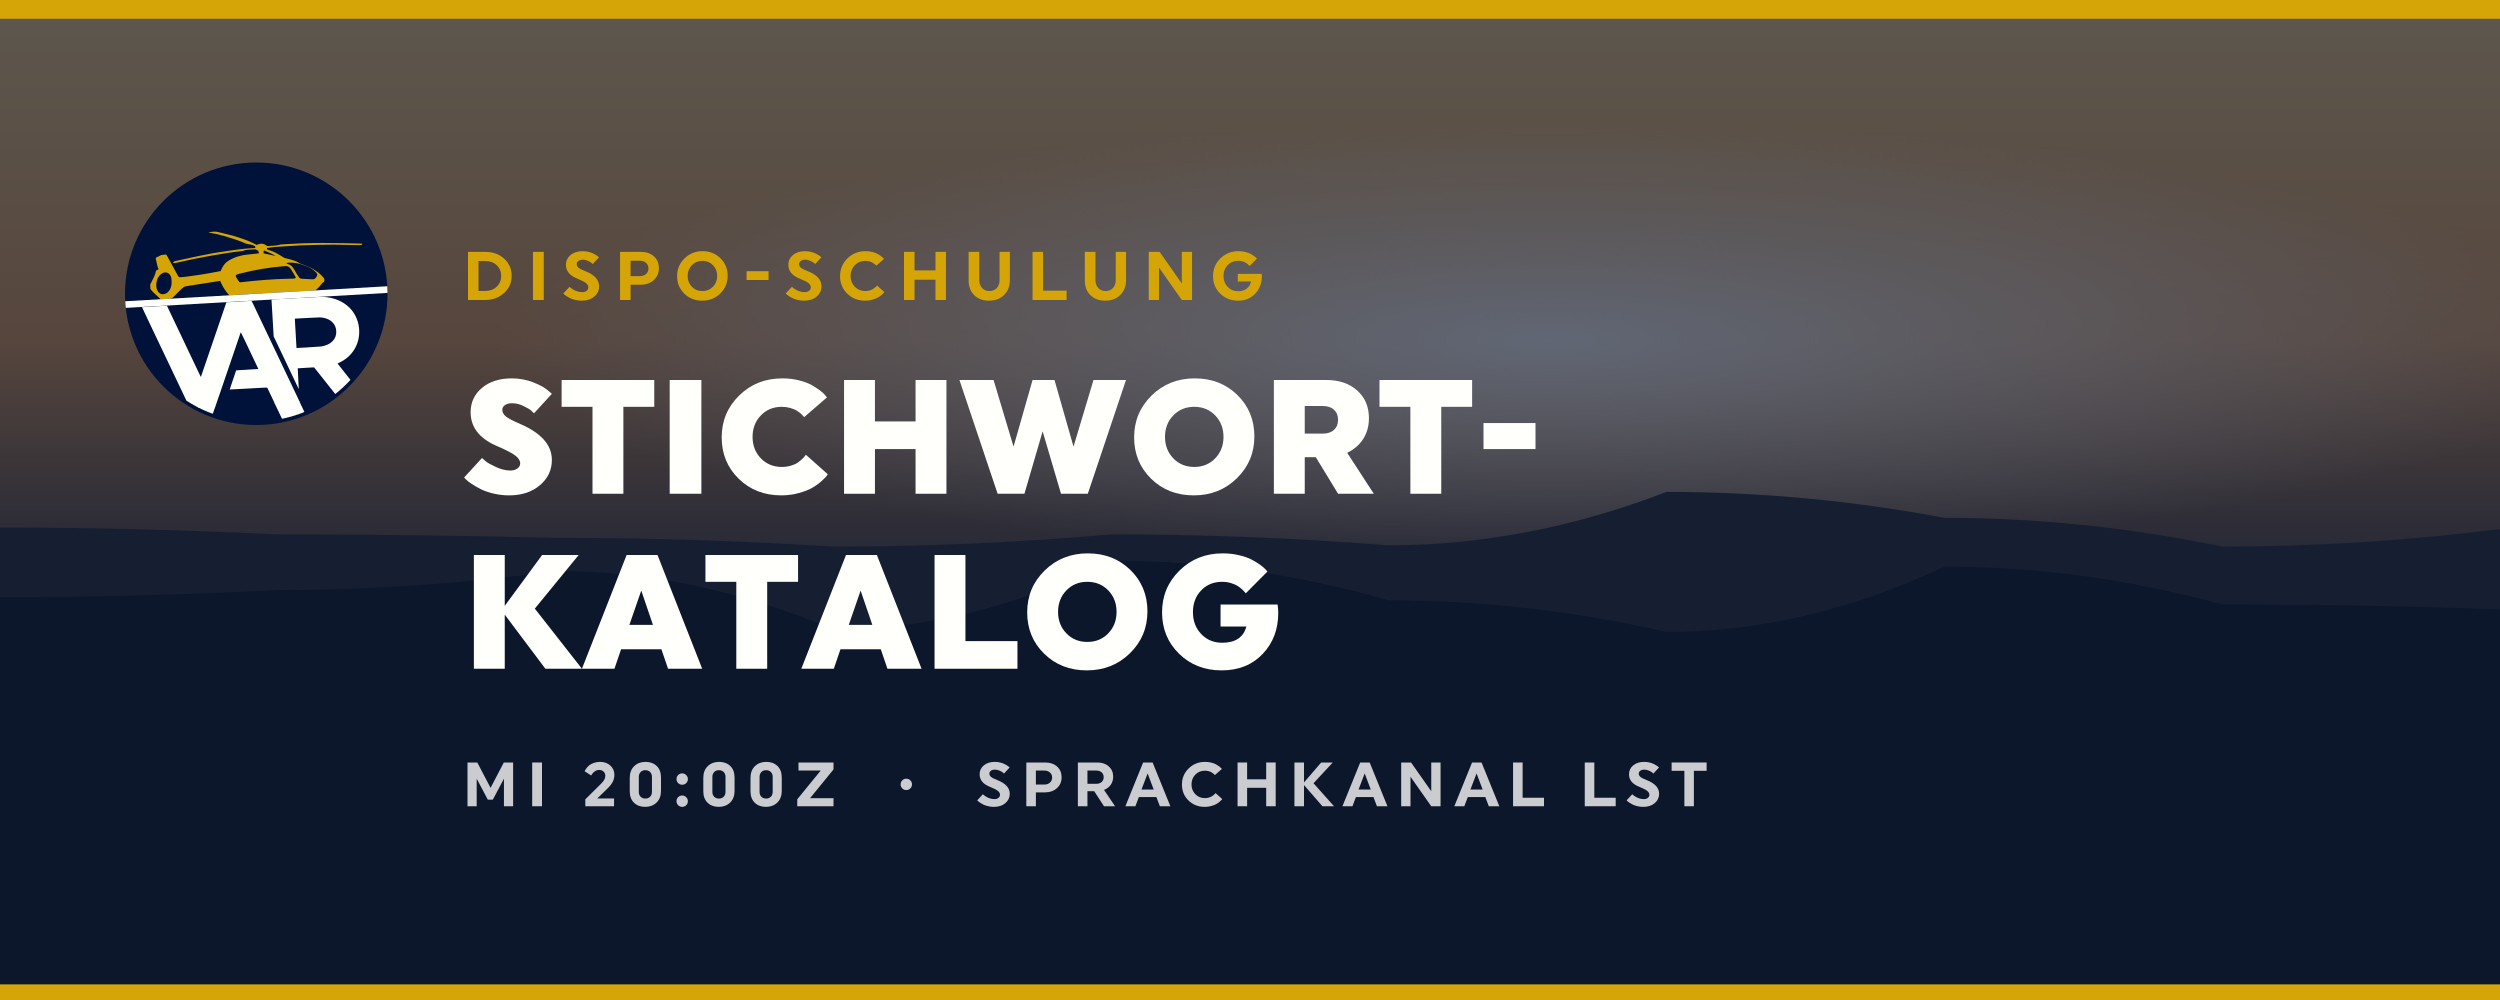
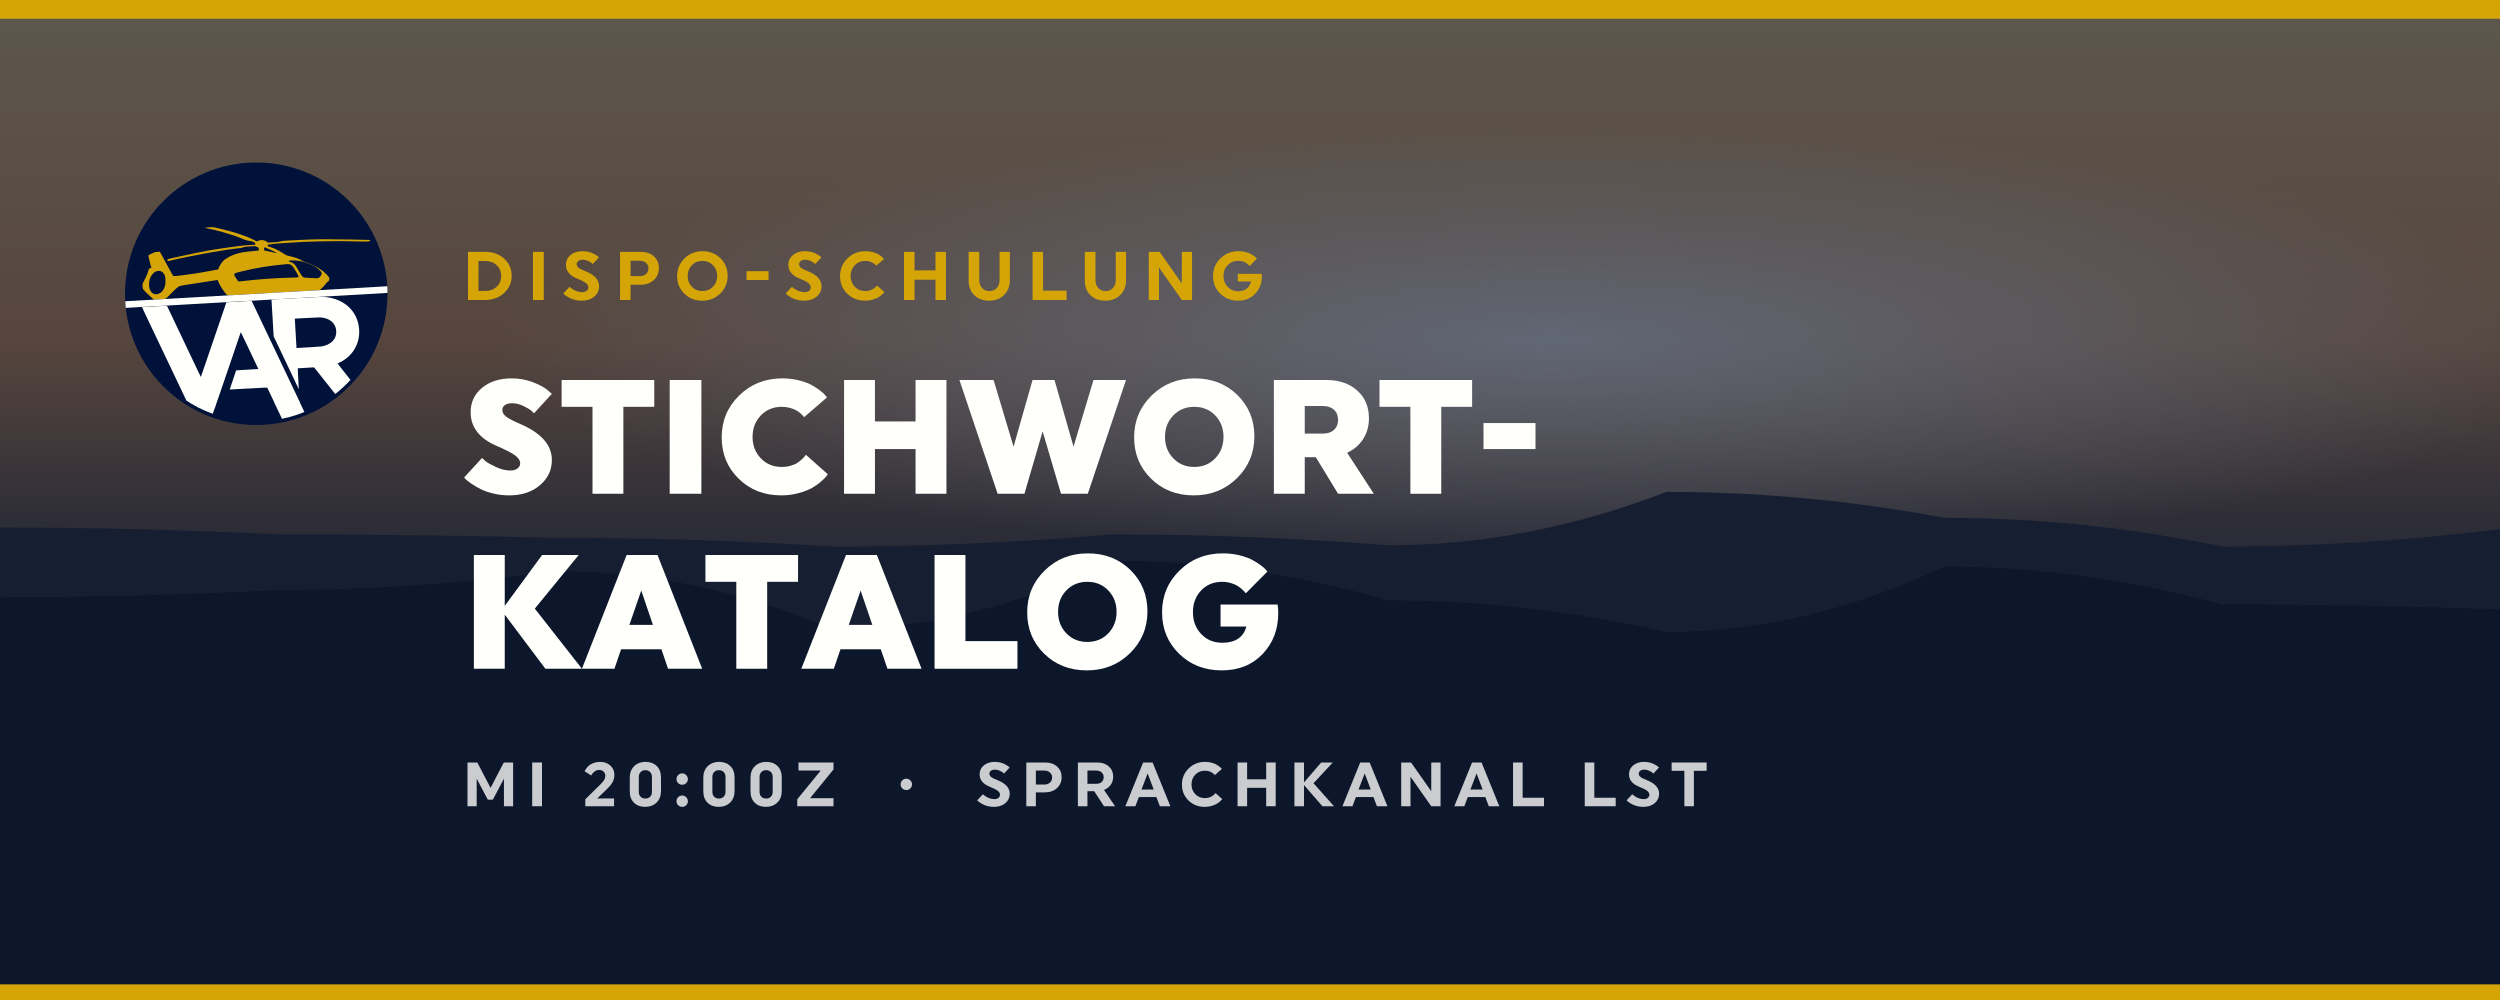
<svg xmlns="http://www.w3.org/2000/svg" viewBox="0 0 800 320" width="800" height="320">
  <defs>
    <linearGradient id="sc27" x1="0" y1="0" x2="0" y2="1">
      <stop offset="0%" stop-color="#F5C86B" />
      <stop offset="34%" stop-color="#E39A42" />
      <stop offset="52%" stop-color="#7A5B33" />
      <stop offset="70%" stop-color="#22301F" />
      <stop offset="100%" stop-color="#141D14" />
    </linearGradient>
    <radialGradient id="sc27s">
      <stop offset="0%" stop-color="#FFF6DC" stop-opacity=".95" />
      <stop offset="100%" stop-color="#FFF6DC" stop-opacity="0" />
    </radialGradient>
  </defs>
  <rect width="800" height="320" fill="url(#sc27)" />
  <ellipse cx="496" cy="109" rx="336" ry="70" fill="url(#sc27s)" />
  <path d="M0,320 L0,168.8 Q44.4,168.8 88.9,171.0 Q133.3,171.0 177.8,172.1 Q222.2,172.1 266.7,174.9 Q311.1,174.9 355.6,171.0 Q400.0,171.0 444.4,174.5 Q488.9,174.5 533.3,157.4 Q577.8,157.4 622.2,165.7 Q666.7,165.7 711.1,174.9 Q755.6,174.9 800.0,169.3 L800,320 Z" fill="#3A3524" />
  <path d="M0,320 L0,191.1 Q44.4,191.1 88.9,188.8 Q133.3,188.8 177.8,182.7 Q222.2,182.7 266.7,201.4 Q311.1,201.4 355.6,179.4 Q400.0,179.4 444.4,192.1 Q488.9,192.1 533.3,202.2 Q577.8,202.2 622.2,181.3 Q666.7,181.3 711.1,193.4 Q755.6,193.4 800.0,195.0 L800,320 Z" fill="#221F16" />
  <rect width="800" height="320" fill="#00113A" opacity=".62" />
  <rect x="0" y="0" width="800" height="6" fill="#D5A507" />
  <g transform="translate(40,52) scale(0.16406)">
    <defs>
      <clipPath id="n1b28">
        <circle cx="256" cy="256" r="256" />
      </clipPath>
    </defs>
    <g clip-path="url(#n1b28)">
      <circle cx="256" cy="256" r="256" fill="#00113A" />
-       <g fill="#D5A507" transform="translate(49.00,134.89) scale(0.414)">
+       <g fill="#D5A507" transform="translate(34.00,126.11) scale(0.444)">
        <path d="M35.7 305.27C27.86 297.99 20 290.67 18.23 289.02C12.94 284.07 7.26 277.76 2.59 271.63C1.3 269.94 1.3 269.94 0.67 259.67C0.04 249.4 0.04 249.4 3.21 243.43C17.85 215.93 25.31 198.26 26.9 187.33C27.45 183.58 26.65 184.36 34.25 180.13C39.92 176.97 39.91 176.98 39.91 175.49C39.91 173.85 39.02 172.61 37.83 172.6C37.11 172.6 37.81 175.22 31.69 149.81C26.64 128.87 26.11 126.2 26.67 124.15C27.12 122.49 32.62 119.37 41.13 115.95C46.53 113.78 47.49 113.3 48.58 112.26C50.67 110.26 58.97 108.69 71.24 107.99C77.19 107.64 74.98 104.81 89.29 131.15C96.15 143.79 105.73 161.29 110.57 170.04C115.41 178.79 120.75 188.62 122.44 191.88C129.48 205.52 134.23 213.21 136.29 214.34C139.72 216.22 170.18 212.83 229.23 204.01C250.02 200.91 306.75 190.88 330.23 186.17C332.66 185.68 332.66 185.68 333.54 183.12C338.5 168.63 350.1 151.3 360.17 143.32C372.8 133.3 397.13 121.34 414.41 116.63C435.84 110.79 444.66 109.17 464.81 107.34C479.81 105.98 511.76 102.62 512.05 102.38C512.08 102.36 511.65 99.49 511.1 96.01C510.1 89.68 510.1 89.68 506.87 88.58C502.65 87.13 501 86.26 499.45 84.67C498.18 83.37 498.18 83.37 487.88 83.75C459.05 84.82 451.08 85.73 441.9 89.01C435.4 91.33 435.45 91.31 428.8 91.97C362.81 98.45 214.12 125.11 126.21 146.21C111.13 149.83 109.91 149.82 109.35 146.09C108.62 141.18 110.96 140.04 130.7 135.68C199.78 120.43 262.82 107.4 294.63 101.81C336.98 94.36 431.41 81.22 452.54 79.84C455.13 79.67 462.05 79.18 467.91 78.75C473.77 78.33 480.74 77.91 483.41 77.82C496.02 77.41 495.76 77.44 495.55 76.49C495.44 76.03 495.28 74.08 495.18 72.17C495.01 68.69 495.01 68.69 493.75 68.38C493.06 68.2 491.24 67.34 489.71 66.47C482.4 62.32 482.87 62.48 475.05 61.23C461.69 59.09 454.17 57.41 449.82 55.59C448.42 55 444.91 53.47 442.02 52.19C431.61 47.57 418.28 42.66 392.8 34.08C364.87 24.67 339.59 17.5 311.76 11.09C299.95 8.37 299.99 8.38 290.21 6.6C279.38 4.63 274.04 3.36 274.55 2.87C275.14 2.3 289.73 0.65 297.88 0.23C311.16 -0.46 311.55 -0.4 341.15 6.74C389.7 18.46 402.15 22.04 437.97 34.58C462.99 43.33 472.02 47.05 486.52 54.55C489.7 56.2 494.13 58.47 496.36 59.59C498.58 60.72 500.74 61.86 501.14 62.13C501.87 62.62 501.89 62.62 504.82 61.38C519.4 55.23 529.43 55.03 540.79 60.69C546.35 63.46 548.17 64.78 548.98 66.6C549.58 67.97 555.31 67.94 575.92 66.45C598.39 64.83 598.39 64.83 607.34 62.29C614.29 60.32 614.14 60.33 639.56 58.79C703.41 54.93 756.26 53.13 806.36 53.13C858.12 53.13 977.54 55.09 996.82 56.26C1000.43 56.48 1001.17 58.14 998.71 60.49C995.29 63.76 991.43 63.94 948.73 62.85C873.08 60.91 856.08 60.83 788.97 62.17C722.22 63.5 694.67 64.8 620.01 70.11C613.86 70.55 607 70.98 604.77 71.07C591.89 71.59 573.5 73.35 567.47 74.64C561.97 75.82 561.32 75.9 556.36 76.04C551.11 76.19 551.11 76.19 550.94 78.75C550.84 80.16 550.57 81.77 550.34 82.33C550.01 83.11 549.99 83.38 550.24 83.47C550.42 83.53 553.42 84.55 556.9 85.72C560.39 86.9 566.25 88.96 569.93 90.32C573.61 91.67 576.74 92.77 576.89 92.77C580.14 92.77 614.7 111.79 625.81 119.69C630.93 123.34 630.93 123.34 636.87 124.75C672.02 133.12 689.95 139.38 701.29 147.24C705.18 149.93 705.18 149.93 720.24 155.31C752.95 166.98 765.35 173.35 790.99 191.66C799.5 197.73 816.67 214.97 819.64 220.42C823.42 227.36 820.75 237.21 814.42 239.63C811.9 240.59 812.26 240.2 804.25 250.61C795.46 262.02 780.6 276.24 776.87 276.82C775.66 277 373.53 299.94 373.25 299.84C371.87 299.33 359.32 284.34 355.46 278.59C344.66 262.51 338.75 252.16 334.39 241.69C332.21 236.45 330.36 232.1 330.28 232.02C329.97 231.71 213.68 249.73 187.97 254.08C164.08 258.12 163.13 258.35 158.5 261.43C151.54 266.06 146.73 270.44 129.11 288.18C98.73 318.77 105.03 315.29 77.25 316.85C63.91 317.61 52.31 318.29 51.48 318.37C49.96 318.52 49.96 318.52 35.7 305.27ZM65.16 294.35C83.73 291.12 97.51 273.39 100.91 248.38C101.38 244.97 101.37 230.17 100.9 226C99.56 213.99 98.8 211.61 94.02 204.55C76.64 178.83 40.43 194.92 31.18 232.47C22.2 268.91 38.7 298.96 65.16 294.35ZM426.51 238.42C508.82 228.76 585.47 223.14 652.64 221.81C692.24 221.03 690.56 222.48 677.71 200.11C656.08 162.43 653.86 160.82 626.75 163.14C557.73 169.02 495.94 179.34 427.86 196.36C408.78 201.13 406.7 201.91 404.56 205.13C401.84 209.25 402.31 210.47 412.79 226.27C421.54 239.45 421.09 239.05 426.51 238.42ZM771.34 224.12C780.47 221.3 789.76 206.88 786.96 199.86C783.31 190.7 764.16 174.62 748.38 167.48C741.64 164.43 718.63 155.97 707.64 152.51C687.74 146.23 651.12 143.59 643.34 147.88C640.63 149.37 642.43 150.74 649.96 152.91C662.3 156.47 670.56 163.87 679.03 178.98C687.23 193.6 699.29 212.89 702.16 215.99C707.1 221.32 707.66 221.47 727.59 222.62C764.71 224.76 768.81 224.9 771.34 224.12ZM591.15 114.24C591.15 114.08 588 112.11 584.82 110.28C578.3 106.55 556.35 96.34 545.07 91.8C543.08 91 540.82 89.97 540.03 89.52C537.82 88.26 535.19 88.74 534.96 90.44C534.72 92.22 534.14 101.92 534.27 102.04C534.33 102.09 541.55 103.67 550.3 105.55C559.05 107.43 571.61 110.17 578.21 111.63C589.8 114.19 591.15 114.47 591.15 114.24Z" fill-rule="evenodd" />
      </g>
      <g transform="translate(256,256) rotate(-3.275)">
        <rect x="-614.4" y="0" width="1228.8" height="13" fill="#FFFFFC" />
      </g>
      <g transform="rotate(-3.275 256 256)">
        <defs>
          <clipPath id="wc1b28">
            <circle cx="256" cy="256" r="249.00" />
          </clipPath>
        </defs>
        <g clip-path="url(#wc1b28)">
          <g fill="#FFFFFC" transform="translate(32.03,269.00) scale(0.42394)">
            <path d="M195.1 478.09C193.93 477.63 193.3 476.14 173.69 427.85C169.31 417.07 161.96 399.04 157.36 387.77C144.85 357.16 130.53 321.99 124.7 307.6C121.86 300.58 116.25 286.82 112.24 277.02C99.77 246.52 89.4 221.12 84.01 207.84C76.29 188.85 63.1 156.48 36.82 92.04C5.35 14.87 0 1.67 0 1.08C0 0.81 25.85 0.66 57.45 0.74L114.9 0.89L119.73 12.77C122.38 19.3 128.74 34.93 133.87 47.51C145.14 75.16 159.52 110.48 170.14 136.58C174.45 147.19 182.06 165.9 187.05 178.15C196.26 200.76 206.8 226.67 220.74 260.99C224.99 271.44 230.49 284.93 232.96 290.97C235.43 297.02 240.44 309.31 244.09 318.29C251.9 337.51 251.75 337.2 252.42 336.01C252.69 335.53 256.69 325.8 261.33 314.39C269.84 293.41 277.55 274.47 295.12 231.29C300.44 218.23 308.05 199.52 312.04 189.73C318.74 173.26 325.93 155.59 346.48 105.11C350.8 94.49 358.42 75.79 363.41 63.54C368.4 51.29 376.16 32.19 380.66 21.08L388.83 0.89L446.64 0.59C478.44 0.43 504.66 0.45 504.91 0.64C505.16 0.82 508.67 9.11 512.7 19.04C516.73 28.98 524.11 47.13 529.11 59.38C541.84 90.6 555.55 124.24 565.9 149.64C570.75 161.56 578.1 179.6 582.23 189.73C586.36 199.85 593.99 218.56 599.17 231.29C604.36 244.03 612.91 265.01 618.18 277.91C633.59 315.68 644.01 341.24 650.83 358.08C654.35 366.73 659.95 380.49 663.29 388.66C666.63 396.82 673.22 412.99 677.95 424.58C682.68 436.18 689.46 452.8 693.03 461.52C696.6 470.24 699.52 477.52 699.52 477.7C699.52 477.88 673.66 478.03 642.04 478.03L584.56 478.03L581.68 471.05C577.2 460.19 560.23 418.53 557.18 410.93C555.68 407.17 554.19 403.76 553.87 403.36C553.42 402.77 535.39 402.61 467.27 402.61C419.95 402.61 381.24 402.46 381.24 402.26C381.24 402.07 384.56 393.72 388.61 383.71C396.8 363.5 408.21 335.11 412.82 323.49L415.81 315.92L467.08 315.77L518.34 315.62L513.87 304.63C511.41 298.59 505.44 283.89 500.59 271.97C495.75 260.05 487.88 240.68 483.1 228.92C478.32 217.16 470.83 198.72 466.45 187.95C450.59 148.87 447.82 142.25 447.34 142.09C447.07 142 445.2 146.13 443.18 151.28C441.16 156.42 434.67 172.52 428.75 187.05C422.83 201.59 414.81 221.36 410.93 231C407.04 240.63 399.56 259.07 394.3 271.97C376.24 316.27 366.82 339.41 358.64 359.56C345.14 392.83 338.8 408.42 330.37 429.04C311.03 476.38 310.36 477.95 309.1 478.28C307.23 478.79 196.4 478.6 195.1 478.09ZM881.95 474.91C879.81 472 876.03 466.65 856.48 438.84C852.23 432.79 840.49 416.09 830.38 401.72C820.26 387.35 807.21 368.78 801.36 360.45C784.84 336.91 776.14 324.62 775.21 323.48C774.4 322.5 772.01 322.45 736.79 322.59L699.23 322.74L698.93 370.83L698.63 418.92L690.21 398.15C685.57 386.72 677.74 367.49 672.81 355.4C667.87 343.32 660.52 325.28 656.47 315.32C652.42 305.36 644.8 286.65 639.54 273.75C634.28 260.85 625.94 240.41 621.01 228.33C616.08 216.24 608.68 198.2 604.57 188.24L597.09 170.13L596.94 85.03L596.79 -0.07L711.55 0.16C835.48 0.41 832.04 0.32 850.36 3.58C934.1 18.49 989.12 78.21 991.5 156.77C993.56 225.09 954.38 283.51 889.7 308.51C886.35 309.81 883.62 311.05 883.61 311.28C883.61 311.67 888.25 318.33 910.61 350.06C915.44 356.92 922.68 367.21 926.69 372.92C930.71 378.64 938.14 389.19 943.21 396.38C948.28 403.56 955.61 413.98 959.5 419.54C963.39 425.09 972.96 438.72 980.78 449.82C999.57 476.5 1000 477.12 1000 477.61C1000 477.84 973.95 478.03 942.12 478.03C884.24 478.03 884.24 478.03 881.95 474.91ZM812.44 228.62C858.16 224.16 885.99 198.77 885.99 161.52C885.99 130.34 865.44 106.28 831.53 97.74C817.42 94.19 818.24 94.23 756.09 93.98L698.93 93.75L698.93 161.48L698.93 229.22L752.61 229.22C784.27 229.22 808.81 228.97 812.44 228.62Z" fill-rule="evenodd" />
            <path d="M192.83 474.62 L311.60 474.62 L252.04 614.97 L252.04 614.97 ZM582.75 474.62 L697.88 474.62 L780.63 678.62 L666.26 678.62 ZM887.32 474.62 L997.18 474.62 L1138.70 678.62 L1067.96 678.62 Z" />
          </g>
        </g>
      </g>
    </g>
  </g>
  <g fill="#D5A507" transform="translate(148.0,96.0)">
    <path transform="translate(0.00,0) scale(0.022,-0.022)" d="M233.0 567.0V132.0H333.0Q433.0 132.0 498.0 194.0Q563.0 256.0 563.0 350.0Q563.0 444.0 498.0 505.5Q433.0 567.0 333.0 567.0ZM80.0 700.0H330.0Q498.0 700.0 606.5 601.0Q715.0 502.0 715.0 352.0Q715.0 202.0 604.0 101.0Q493.0 0.0 325.0 0.0H80.0Z" />
    <path transform="translate(20.68,0) scale(0.022,-0.022)" d="M85.0 0.0V700.0H242.0V0.0Z" />
    <path transform="translate(31.83,0) scale(0.022,-0.022)" d="M340.0 419.0Q540.0 341.0 540.0 200.0Q540.0 110.0 470.0 50.0Q400.0 -10.0 287.0 -10.0Q238.0 -10.0 192.5 1.0Q147.0 12.0 117.0 27.0Q87.0 42.0 64.0 57.5Q41.0 73.0 30.0 84.0L20.0 95.0L110.0 192.0Q113.0 189.0 119.0 183.5Q125.0 178.0 144.0 164.5Q163.0 151.0 183.5 141.0Q204.0 131.0 234.5 122.5Q265.0 114.0 295.0 114.0Q334.0 114.0 359.0 133.5Q384.0 153.0 384.0 183.0Q384.0 218.0 350.0 245.5Q316.0 273.0 225.0 310.0Q58.0 375.0 58.0 511.0Q58.0 598.0 125.0 654.0Q192.0 710.0 301.0 710.0Q344.0 710.0 384.0 700.5Q424.0 691.0 450.5 678.0Q477.0 665.0 498.0 652.0Q519.0 639.0 528.0 630.0L538.0 620.0L448.0 523.0Q441.0 530.0 429.0 540.5Q417.0 551.0 379.5 568.5Q342.0 586.0 303.0 586.0Q261.0 586.0 237.5 567.0Q214.0 548.0 214.0 523.0Q214.0 492.0 240.5 469.5Q267.0 447.0 340.0 419.0Z" />
    <path transform="translate(48.66,0) scale(0.022,-0.022)" d="M368.0 571.0H233.0V347.0H368.0Q424.0 347.0 458.5 378.5Q493.0 410.0 493.0 459.0Q493.0 508.0 458.5 539.5Q424.0 571.0 368.0 571.0ZM80.0 0.0V700.0H383.0Q501.0 700.0 573.0 634.5Q645.0 569.0 645.0 463.0Q645.0 358.0 570.5 290.0Q496.0 222.0 378.0 222.0H233.0V0.0Z" />
    <path transform="translate(67.69,0) scale(0.022,-0.022)" d="M413.0 130.0Q505.0 130.0 566.5 193.0Q628.0 256.0 628.0 350.0Q628.0 443.0 566.5 506.0Q505.0 569.0 413.0 569.0Q320.0 569.0 259.0 506.0Q198.0 443.0 198.0 350.0Q198.0 256.0 259.0 193.0Q320.0 130.0 413.0 130.0ZM152.0 604.5Q259.0 710.0 415.0 710.0Q571.0 710.0 675.5 607.0Q780.0 504.0 780.0 352.0Q780.0 200.0 673.0 95.0Q566.0 -10.0 410.0 -10.0Q254.0 -10.0 149.5 92.5Q45.0 195.0 45.0 347.0Q45.0 499.0 152.0 604.5Z" />
    <path transform="translate(89.80,0) scale(0.022,-0.022)" d="M370.0 291.0H50.0V419.0H370.0Z" />
    <path transform="translate(103.00,0) scale(0.022,-0.022)" d="M340.0 419.0Q540.0 341.0 540.0 200.0Q540.0 110.0 470.0 50.0Q400.0 -10.0 287.0 -10.0Q238.0 -10.0 192.5 1.0Q147.0 12.0 117.0 27.0Q87.0 42.0 64.0 57.5Q41.0 73.0 30.0 84.0L20.0 95.0L110.0 192.0Q113.0 189.0 119.0 183.5Q125.0 178.0 144.0 164.5Q163.0 151.0 183.5 141.0Q204.0 131.0 234.5 122.5Q265.0 114.0 295.0 114.0Q334.0 114.0 359.0 133.5Q384.0 153.0 384.0 183.0Q384.0 218.0 350.0 245.5Q316.0 273.0 225.0 310.0Q58.0 375.0 58.0 511.0Q58.0 598.0 125.0 654.0Q192.0 710.0 301.0 710.0Q344.0 710.0 384.0 700.5Q424.0 691.0 450.5 678.0Q477.0 665.0 498.0 652.0Q519.0 639.0 528.0 630.0L538.0 620.0L448.0 523.0Q441.0 530.0 429.0 540.5Q417.0 551.0 379.5 568.5Q342.0 586.0 303.0 586.0Q261.0 586.0 237.5 567.0Q214.0 548.0 214.0 523.0Q214.0 492.0 240.5 469.5Q267.0 447.0 340.0 419.0Z" />
    <path transform="translate(119.83,0) scale(0.022,-0.022)" d="M415.0 710.0Q467.0 710.0 513.5 698.5Q560.0 687.0 590.0 670.5Q620.0 654.0 642.0 637.0Q664.0 620.0 674.0 608.0L684.0 597.0L572.0 499.0Q570.0 502.0 566.0 506.5Q562.0 511.0 547.0 523.0Q532.0 535.0 515.5 544.5Q499.0 554.0 471.0 561.5Q443.0 569.0 413.0 569.0Q320.0 569.0 259.0 506.0Q198.0 443.0 198.0 350.0Q198.0 256.0 259.0 193.0Q320.0 130.0 413.0 130.0Q445.0 130.0 474.0 138.5Q503.0 147.0 522.0 158.5Q541.0 170.0 555.0 182.0Q569.0 194.0 576.0 202.0L582.0 211.0L690.0 115.0Q686.0 110.0 679.0 101.5Q672.0 93.0 647.0 71.5Q622.0 50.0 592.0 33.5Q562.0 17.0 513.0 3.5Q464.0 -10.0 410.0 -10.0Q254.0 -10.0 149.5 92.5Q45.0 195.0 45.0 347.0Q45.0 499.0 152.0 604.5Q259.0 710.0 415.0 710.0Z" />
    <path transform="translate(139.52,0) scale(0.022,-0.022)" d="M538.0 0.0V295.0H233.0V0.0H80.0V700.0H233.0V431.0H538.0V700.0H690.0V0.0Z" />
    <path transform="translate(160.42,0) scale(0.022,-0.022)" d="M520.0 700.0H670.0V290.0Q670.0 156.0 586.0 73.0Q502.0 -10.0 368.0 -10.0Q233.0 -10.0 151.5 70.5Q70.0 151.0 70.0 285.0V700.0H225.0V290.0Q225.0 218.0 266.0 174.0Q307.0 130.0 373.0 130.0Q439.0 130.0 479.5 174.0Q520.0 218.0 520.0 290.0Z" />
    <path transform="translate(180.66,0) scale(0.022,-0.022)" d="M575.0 0.0H80.0V700.0H233.0V136.0H575.0Z" />
    <path transform="translate(197.60,0) scale(0.022,-0.022)" d="M520.0 700.0H670.0V290.0Q670.0 156.0 586.0 73.0Q502.0 -10.0 368.0 -10.0Q233.0 -10.0 151.5 70.5Q70.0 151.0 70.0 285.0V700.0H225.0V290.0Q225.0 218.0 266.0 174.0Q307.0 130.0 373.0 130.0Q439.0 130.0 479.5 174.0Q520.0 218.0 520.0 290.0Z" />
    <path transform="translate(217.84,0) scale(0.022,-0.022)" d="M561.0 0.0 229.0 472.0V0.0H80.0V700.0H238.0L561.0 240.0V700.0H710.0V0.0Z" />
    <path transform="translate(239.18,0) scale(0.022,-0.022)" d="M405.0 380.0H753.0Q755.0 361.0 755.0 341.0Q754.0 192.0 657.5 91.0Q561.0 -10.0 410.0 -10.0Q254.0 -10.0 149.5 93.0Q45.0 196.0 45.0 348.0Q45.0 500.0 152.0 605.0Q259.0 710.0 415.0 710.0Q467.0 710.0 513.5 699.0Q560.0 688.0 589.5 672.0Q619.0 656.0 641.5 640.0Q664.0 624.0 674.0 613.0L683.0 602.0L577.0 494.0Q575.0 497.0 570.5 502.0Q566.0 507.0 550.5 520.5Q535.0 534.0 517.5 544.0Q500.0 554.0 471.5 562.0Q443.0 570.0 412.0 570.0Q319.0 570.0 258.0 507.0Q197.0 444.0 197.0 349.0Q197.0 254.0 258.0 190.5Q319.0 127.0 412.0 127.0Q485.0 127.0 535.0 165.5Q585.0 204.0 598.0 270.0H405.0Z" />
  </g>
  <g fill="#FFFFFC" transform="translate(148.0,158.0)">
    <path transform="translate(0.00,0) scale(0.052,-0.052)" d="M245.0 517.0Q245.0 493.0 267.0 475.5Q289.0 458.0 356.0 429.0Q550.0 345.0 550.0 208.0Q550.0 115.0 476.5 52.5Q403.0 -10.0 287.0 -10.0Q237.0 -10.0 189.5 1.5Q142.0 13.0 111.0 29.0Q80.0 45.0 56.0 61.0Q32.0 77.0 21.0 88.0L10.0 100.0L120.0 220.0Q129.0 211.0 144.5 198.5Q160.0 186.0 206.0 164.5Q252.0 143.0 295.0 143.0Q321.0 143.0 338.0 155.5Q355.0 168.0 355.0 187.0Q355.0 212.0 325.0 235.0Q295.0 258.0 209.0 295.0Q50.0 364.0 50.0 502.0Q50.0 593.0 120.0 651.5Q190.0 710.0 303.0 710.0Q372.0 710.0 434.0 686.0Q496.0 662.0 523.0 638.0L550.0 615.0L440.0 495.0Q434.0 502.0 422.0 512.5Q410.0 523.0 375.0 540.0Q340.0 557.0 305.0 557.0Q277.0 557.0 261.0 545.5Q245.0 534.0 245.0 517.0Z" />
    <path transform="translate(31.20,0) scale(0.052,-0.052)" d="M580.0 535.0H390.0V0.0H200.0V535.0H10.0V700.0H580.0Z" />
    <path transform="translate(62.40,0) scale(0.052,-0.052)" d="M75.0 0.0V700.0H270.0V0.0Z" />
    <path transform="translate(80.86,0) scale(0.052,-0.052)" d="M558.0 240.0 693.0 120.0Q690.0 115.0 683.0 106.0Q676.0 97.0 650.5 74.5Q625.0 52.0 594.5 35.0Q564.0 18.0 513.5 4.0Q463.0 -10.0 407.0 -10.0Q249.0 -10.0 144.5 92.5Q40.0 195.0 40.0 347.0Q40.0 499.0 147.5 604.5Q255.0 710.0 413.0 710.0Q467.0 710.0 515.0 698.0Q563.0 686.0 593.5 669.0Q624.0 652.0 646.5 634.5Q669.0 617.0 678.0 605.0L688.0 593.0L547.0 471.0Q545.0 474.0 542.0 478.0Q539.0 482.0 527.0 493.0Q515.0 504.0 500.5 512.5Q486.0 521.0 461.5 528.0Q437.0 535.0 410.0 535.0Q332.0 535.0 281.0 482.0Q230.0 429.0 230.0 350.0Q230.0 271.0 281.0 218.0Q332.0 165.0 410.0 165.0Q439.0 165.0 465.0 172.5Q491.0 180.0 507.0 191.0Q523.0 202.0 535.0 213.5Q547.0 225.0 552.0 232.0Z" />
    <path transform="translate(118.46,0) scale(0.052,-0.052)" d="M510.0 0.0V275.0H260.0V0.0H70.0V700.0H260.0V445.0H510.0V700.0H700.0V0.0Z" />
    <path transform="translate(159.02,0) scale(0.052,-0.052)" d="M235.0 0.0 0.0 700.0H210.0L333.0 290.0L450.0 700.0H585.0L702.0 290.0L825.0 700.0H1025.0L790.0 0.0H625.0L512.0 384.0L400.0 0.0Z" />
    <path transform="translate(212.84,0) scale(0.052,-0.052)" d="M144.5 92.5Q40.0 195.0 40.0 347.0Q40.0 499.0 147.5 604.5Q255.0 710.0 413.0 710.0Q571.0 710.0 675.5 607.5Q780.0 505.0 780.0 353.0Q780.0 201.0 672.5 95.5Q565.0 -10.0 407.0 -10.0Q249.0 -10.0 144.5 92.5ZM281.0 482.0Q230.0 429.0 230.0 350.0Q230.0 271.0 281.0 218.0Q332.0 165.0 410.0 165.0Q488.0 165.0 539.0 218.0Q590.0 271.0 590.0 350.0Q590.0 429.0 539.0 482.0Q488.0 535.0 410.0 535.0Q332.0 535.0 281.0 482.0Z" />
    <path transform="translate(256.00,0) scale(0.052,-0.052)" d="M70.0 0.0V700.0H393.0Q510.0 700.0 582.5 635.5Q655.0 571.0 655.0 465.0Q655.0 392.0 619.5 337.0Q584.0 282.0 521.0 252.0L685.0 0.0H465.0L328.0 225.0H260.0V0.0ZM370.0 540.0H260.0V370.0H370.0Q415.0 370.0 440.0 393.0Q465.0 416.0 465.0 455.0Q465.0 494.0 440.0 517.0Q415.0 540.0 370.0 540.0Z" />
    <path transform="translate(292.92,0) scale(0.052,-0.052)" d="M580.0 535.0H390.0V0.0H200.0V535.0H10.0V700.0H580.0Z" />
    <path transform="translate(324.12,0) scale(0.052,-0.052)" d="M370.0 275.0H50.0V435.0H370.0Z" />
  </g>
  <g fill="#FFFFFC" transform="translate(148.0,214.0)">
    <path transform="translate(0.00,0) scale(0.052,-0.052)" d="M510.0 0.0 260.0 333.0V0.0H70.0V700.0H260.0V387.0L490.0 700.0H715.0L445.0 370.0L735.0 0.0Z" />
    <path transform="translate(38.22,0) scale(0.052,-0.052)" d="M465.0 700.0 740.0 0.0H530.0L489.0 120.0H241.0L200.0 0.0H0.0L275.0 700.0ZM437.0 270.0 365.0 481.0 292.0 270.0Z" />
    <path transform="translate(77.22,0) scale(0.052,-0.052)" d="M580.0 535.0H390.0V0.0H200.0V535.0H10.0V700.0H580.0Z" />
    <path transform="translate(108.42,0) scale(0.052,-0.052)" d="M465.0 700.0 740.0 0.0H530.0L489.0 120.0H241.0L200.0 0.0H0.0L275.0 700.0ZM437.0 270.0 365.0 481.0 292.0 270.0Z" />
    <path transform="translate(147.42,0) scale(0.052,-0.052)" d="M580.0 0.0H70.0V700.0H260.0V170.0H580.0Z" />
    <path transform="translate(178.62,0) scale(0.052,-0.052)" d="M144.5 92.5Q40.0 195.0 40.0 347.0Q40.0 499.0 147.5 604.5Q255.0 710.0 413.0 710.0Q571.0 710.0 675.5 607.5Q780.0 505.0 780.0 353.0Q780.0 201.0 672.5 95.5Q565.0 -10.0 407.0 -10.0Q249.0 -10.0 144.5 92.5ZM281.0 482.0Q230.0 429.0 230.0 350.0Q230.0 271.0 281.0 218.0Q332.0 165.0 410.0 165.0Q488.0 165.0 539.0 218.0Q590.0 271.0 590.0 350.0Q590.0 429.0 539.0 482.0Q488.0 535.0 410.0 535.0Q332.0 535.0 281.0 482.0Z" />
    <path transform="translate(221.78,0) scale(0.052,-0.052)" d="M400.0 395.0H751.0Q755.0 368.0 755.0 343.0Q755.0 192.0 659.0 91.0Q563.0 -10.0 407.0 -10.0Q249.0 -10.0 144.5 92.5Q40.0 195.0 40.0 347.0Q40.0 499.0 147.5 604.5Q255.0 710.0 413.0 710.0Q467.0 710.0 515.0 698.5Q563.0 687.0 593.5 670.5Q624.0 654.0 646.5 637.5Q669.0 621.0 678.0 610.0L688.0 598.0L555.0 464.0Q553.0 467.0 549.5 471.5Q546.0 476.0 532.5 488.5Q519.0 501.0 503.5 510.5Q488.0 520.0 463.0 527.5Q438.0 535.0 410.0 535.0Q331.0 535.0 280.5 482.0Q230.0 429.0 230.0 348.0Q230.0 267.0 281.0 213.5Q332.0 160.0 410.0 160.0Q532.0 160.0 559.0 260.0H400.0Z" />
  </g>
  <g fill="#FFFFFC" opacity=".78" transform="translate(148.0,258.0)">
    <path transform="translate(0.00,0) scale(0.02,-0.02)" d="M405.0 105.0 227.0 441.0V0.0H80.0V700.0H237.0L449.0 294.0L661.0 700.0H810.0V0.0H663.0V441.0L485.0 105.0Z" />
    <path transform="translate(20.60,0) scale(0.02,-0.02)" d="M85.0 0.0V700.0H242.0V0.0Z" />
    <path transform="translate(38.28,0) scale(0.02,-0.02)" d="M51.0 111.0 293.0 350.0Q337.0 393.0 354.0 423.0Q371.0 453.0 371.0 489.0Q371.0 528.0 343.5 554.5Q316.0 581.0 273.0 581.0Q235.0 581.0 203.0 558.5Q171.0 536.0 158.0 514.0L145.0 492.0L40.0 560.0Q42.0 566.0 47.0 576.0Q52.0 586.0 72.0 612.0Q92.0 638.0 117.5 658.0Q143.0 678.0 188.5 694.0Q234.0 710.0 287.0 710.0Q386.0 710.0 451.0 651.5Q516.0 593.0 516.0 506.0Q516.0 438.0 487.0 385.5Q458.0 333.0 390.0 268.0L242.0 125.0H511.0V0.0H51.0Z" />
    <path transform="translate(52.38,0) scale(0.02,-0.02)" d="M202.0 470.0V230.0Q202.0 181.0 231.0 152.0Q260.0 123.0 307.0 123.0Q354.0 123.0 383.0 152.5Q412.0 182.0 412.0 230.0V470.0Q412.0 518.0 383.0 547.5Q354.0 577.0 307.0 577.0Q260.0 577.0 231.0 547.5Q202.0 518.0 202.0 470.0ZM57.0 240.0V455.0Q57.0 573.0 128.0 641.5Q199.0 710.0 309.0 710.0Q420.0 710.0 488.5 644.0Q557.0 578.0 557.0 460.0V245.0Q557.0 127.0 485.5 58.5Q414.0 -10.0 304.0 -10.0Q194.0 -10.0 125.5 56.0Q57.0 122.0 57.0 240.0Z" />
    <path transform="translate(67.48,0) scale(0.02,-0.02)" d="M141.0 172.0Q178.0 172.0 205.0 145.0Q232.0 118.0 232.0 81.0Q232.0 43.0 205.5 16.5Q179.0 -10.0 141.0 -10.0Q103.0 -10.0 76.5 16.5Q50.0 43.0 50.0 81.0Q50.0 119.0 76.5 145.5Q103.0 172.0 141.0 172.0ZM141.0 526.0Q178.0 526.0 205.0 499.0Q232.0 472.0 232.0 435.0Q232.0 397.0 205.5 370.5Q179.0 344.0 141.0 344.0Q103.0 344.0 76.5 370.5Q50.0 397.0 50.0 435.0Q50.0 473.0 76.5 499.5Q103.0 526.0 141.0 526.0Z" />
    <path transform="translate(75.92,0) scale(0.02,-0.02)" d="M202.0 470.0V230.0Q202.0 181.0 231.0 152.0Q260.0 123.0 307.0 123.0Q354.0 123.0 383.0 152.5Q412.0 182.0 412.0 230.0V470.0Q412.0 518.0 383.0 547.5Q354.0 577.0 307.0 577.0Q260.0 577.0 231.0 547.5Q202.0 518.0 202.0 470.0ZM57.0 240.0V455.0Q57.0 573.0 128.0 641.5Q199.0 710.0 309.0 710.0Q420.0 710.0 488.5 644.0Q557.0 578.0 557.0 460.0V245.0Q557.0 127.0 485.5 58.5Q414.0 -10.0 304.0 -10.0Q194.0 -10.0 125.5 56.0Q57.0 122.0 57.0 240.0Z" />
    <path transform="translate(91.02,0) scale(0.02,-0.02)" d="M202.0 470.0V230.0Q202.0 181.0 231.0 152.0Q260.0 123.0 307.0 123.0Q354.0 123.0 383.0 152.5Q412.0 182.0 412.0 230.0V470.0Q412.0 518.0 383.0 547.5Q354.0 577.0 307.0 577.0Q260.0 577.0 231.0 547.5Q202.0 518.0 202.0 470.0ZM57.0 240.0V455.0Q57.0 573.0 128.0 641.5Q199.0 710.0 309.0 710.0Q420.0 710.0 488.5 644.0Q557.0 578.0 557.0 460.0V245.0Q557.0 127.0 485.5 58.5Q414.0 -10.0 304.0 -10.0Q194.0 -10.0 125.5 56.0Q57.0 122.0 57.0 240.0Z" />
    <path transform="translate(106.12,0) scale(0.02,-0.02)" d="M630.0 0.0H50.0V111.0L425.0 571.0H70.0V700.0H630.0V589.0L255.0 129.0H630.0Z" />
    <path transform="translate(139.20,0) scale(0.02,-0.02)" d="M141.0 441.0Q178.0 441.0 205.0 414.5Q232.0 388.0 232.0 350.0Q232.0 312.0 205.5 285.5Q179.0 259.0 141.0 259.0Q103.0 259.0 76.5 285.5Q50.0 312.0 50.0 350.0Q50.0 388.0 76.5 414.5Q103.0 441.0 141.0 441.0Z" />
    <path transform="translate(164.32,0) scale(0.02,-0.02)" d="M340.0 419.0Q540.0 341.0 540.0 200.0Q540.0 110.0 470.0 50.0Q400.0 -10.0 287.0 -10.0Q238.0 -10.0 192.5 1.0Q147.0 12.0 117.0 27.0Q87.0 42.0 64.0 57.5Q41.0 73.0 30.0 84.0L20.0 95.0L110.0 192.0Q113.0 189.0 119.0 183.5Q125.0 178.0 144.0 164.5Q163.0 151.0 183.5 141.0Q204.0 131.0 234.5 122.5Q265.0 114.0 295.0 114.0Q334.0 114.0 359.0 133.5Q384.0 153.0 384.0 183.0Q384.0 218.0 350.0 245.5Q316.0 273.0 225.0 310.0Q58.0 375.0 58.0 511.0Q58.0 598.0 125.0 654.0Q192.0 710.0 301.0 710.0Q344.0 710.0 384.0 700.5Q424.0 691.0 450.5 678.0Q477.0 665.0 498.0 652.0Q519.0 639.0 528.0 630.0L538.0 620.0L448.0 523.0Q441.0 530.0 429.0 540.5Q417.0 551.0 379.5 568.5Q342.0 586.0 303.0 586.0Q261.0 586.0 237.5 567.0Q214.0 548.0 214.0 523.0Q214.0 492.0 240.5 469.5Q267.0 447.0 340.0 419.0Z" />
    <path transform="translate(178.82,0) scale(0.02,-0.02)" d="M368.0 571.0H233.0V347.0H368.0Q424.0 347.0 458.5 378.5Q493.0 410.0 493.0 459.0Q493.0 508.0 458.5 539.5Q424.0 571.0 368.0 571.0ZM80.0 0.0V700.0H383.0Q501.0 700.0 573.0 634.5Q645.0 569.0 645.0 463.0Q645.0 358.0 570.5 290.0Q496.0 222.0 378.0 222.0H233.0V0.0Z" />
    <path transform="translate(195.32,0) scale(0.02,-0.02)" d="M374.0 571.0H233.0V359.0H374.0Q429.0 359.0 461.0 388.5Q493.0 418.0 493.0 465.0Q493.0 512.0 461.0 541.5Q429.0 571.0 374.0 571.0ZM80.0 0.0V700.0H393.0Q505.0 700.0 575.0 637.0Q645.0 574.0 645.0 473.0Q645.0 399.0 605.5 343.0Q566.0 287.0 498.0 262.0L675.0 0.0H498.0L341.0 241.0H233.0V0.0Z" />
    <path transform="translate(212.12,0) scale(0.02,-0.02)" d="M356.0 525.0 258.0 268.0H453.0ZM436.0 700.0 720.0 0.0H552.0L496.0 147.0H216.0L160.0 0.0H0.0L284.0 700.0Z" />
    <path transform="translate(229.32,0) scale(0.02,-0.02)" d="M415.0 710.0Q467.0 710.0 513.5 698.5Q560.0 687.0 590.0 670.5Q620.0 654.0 642.0 637.0Q664.0 620.0 674.0 608.0L684.0 597.0L572.0 499.0Q570.0 502.0 566.0 506.5Q562.0 511.0 547.0 523.0Q532.0 535.0 515.5 544.5Q499.0 554.0 471.0 561.5Q443.0 569.0 413.0 569.0Q320.0 569.0 259.0 506.0Q198.0 443.0 198.0 350.0Q198.0 256.0 259.0 193.0Q320.0 130.0 413.0 130.0Q445.0 130.0 474.0 138.5Q503.0 147.0 522.0 158.5Q541.0 170.0 555.0 182.0Q569.0 194.0 576.0 202.0L582.0 211.0L690.0 115.0Q686.0 110.0 679.0 101.5Q672.0 93.0 647.0 71.5Q622.0 50.0 592.0 33.5Q562.0 17.0 513.0 3.5Q464.0 -10.0 410.0 -10.0Q254.0 -10.0 149.5 92.5Q45.0 195.0 45.0 347.0Q45.0 499.0 152.0 604.5Q259.0 710.0 415.0 710.0Z" />
    <path transform="translate(246.42,0) scale(0.02,-0.02)" d="M538.0 0.0V295.0H233.0V0.0H80.0V700.0H233.0V431.0H538.0V700.0H690.0V0.0Z" />
    <path transform="translate(264.62,0) scale(0.02,-0.02)" d="M528.0 0.0 233.0 339.0V0.0H80.0V700.0H233.0V381.0L508.0 700.0H693.0L385.0 368.0L713.0 0.0Z" />
    <path transform="translate(281.58,0) scale(0.02,-0.02)" d="M356.0 525.0 258.0 268.0H453.0ZM436.0 700.0 720.0 0.0H552.0L496.0 147.0H216.0L160.0 0.0H0.0L284.0 700.0Z" />
    <path transform="translate(298.78,0) scale(0.02,-0.02)" d="M561.0 0.0 229.0 472.0V0.0H80.0V700.0H238.0L561.0 240.0V700.0H710.0V0.0Z" />
    <path transform="translate(317.38,0) scale(0.02,-0.02)" d="M356.0 525.0 258.0 268.0H453.0ZM436.0 700.0 720.0 0.0H552.0L496.0 147.0H216.0L160.0 0.0H0.0L284.0 700.0Z" />
    <path transform="translate(334.58,0) scale(0.02,-0.02)" d="M575.0 0.0H80.0V700.0H233.0V136.0H575.0Z" />
    <path transform="translate(357.52,0) scale(0.02,-0.02)" d="M575.0 0.0H80.0V700.0H233.0V136.0H575.0Z" />
    <path transform="translate(372.12,0) scale(0.02,-0.02)" d="M340.0 419.0Q540.0 341.0 540.0 200.0Q540.0 110.0 470.0 50.0Q400.0 -10.0 287.0 -10.0Q238.0 -10.0 192.5 1.0Q147.0 12.0 117.0 27.0Q87.0 42.0 64.0 57.5Q41.0 73.0 30.0 84.0L20.0 95.0L110.0 192.0Q113.0 189.0 119.0 183.5Q125.0 178.0 144.0 164.5Q163.0 151.0 183.5 141.0Q204.0 131.0 234.5 122.5Q265.0 114.0 295.0 114.0Q334.0 114.0 359.0 133.5Q384.0 153.0 384.0 183.0Q384.0 218.0 350.0 245.5Q316.0 273.0 225.0 310.0Q58.0 375.0 58.0 511.0Q58.0 598.0 125.0 654.0Q192.0 710.0 301.0 710.0Q344.0 710.0 384.0 700.5Q424.0 691.0 450.5 678.0Q477.0 665.0 498.0 652.0Q519.0 639.0 528.0 630.0L538.0 620.0L448.0 523.0Q441.0 530.0 429.0 540.5Q417.0 551.0 379.5 568.5Q342.0 586.0 303.0 586.0Q261.0 586.0 237.5 567.0Q214.0 548.0 214.0 523.0Q214.0 492.0 240.5 469.5Q267.0 447.0 340.0 419.0Z" />
    <path transform="translate(386.62,0) scale(0.02,-0.02)" d="M575.0 567.0H371.0V0.0H219.0V567.0H15.0V700.0H575.0Z" />
  </g>
  <rect x="0" y="315" width="800" height="5" fill="#D5A507" />
</svg>
